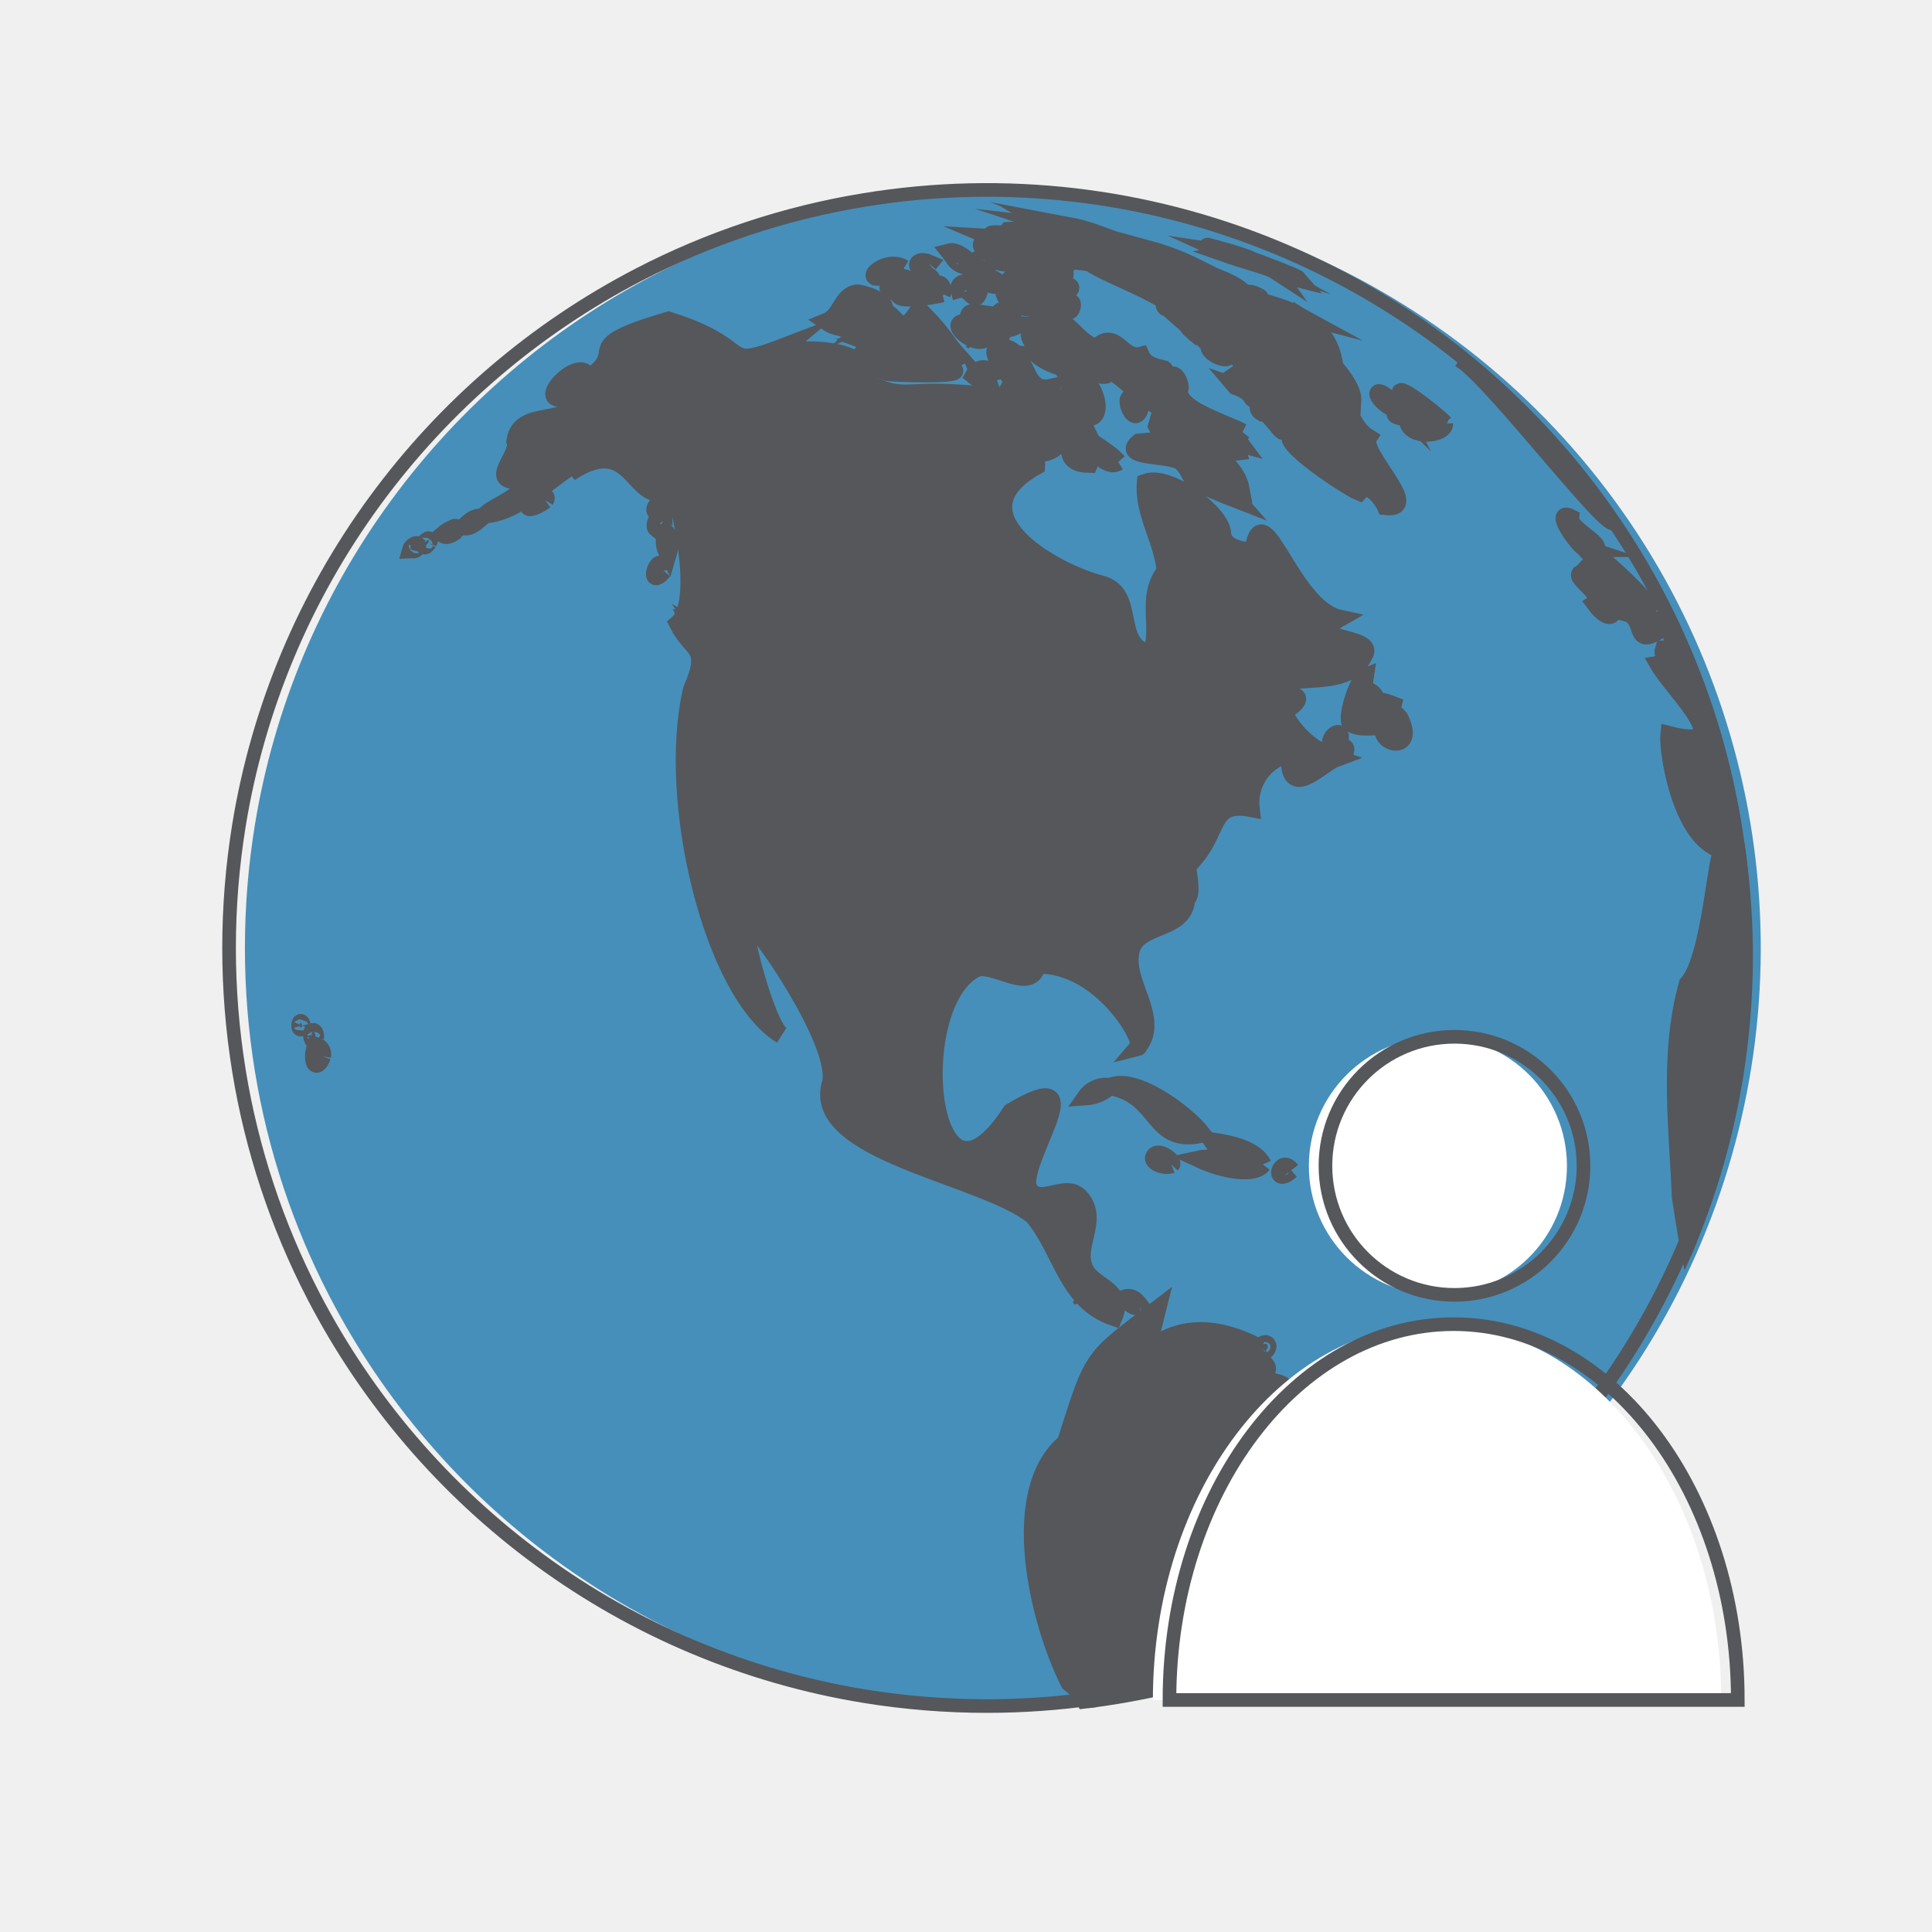
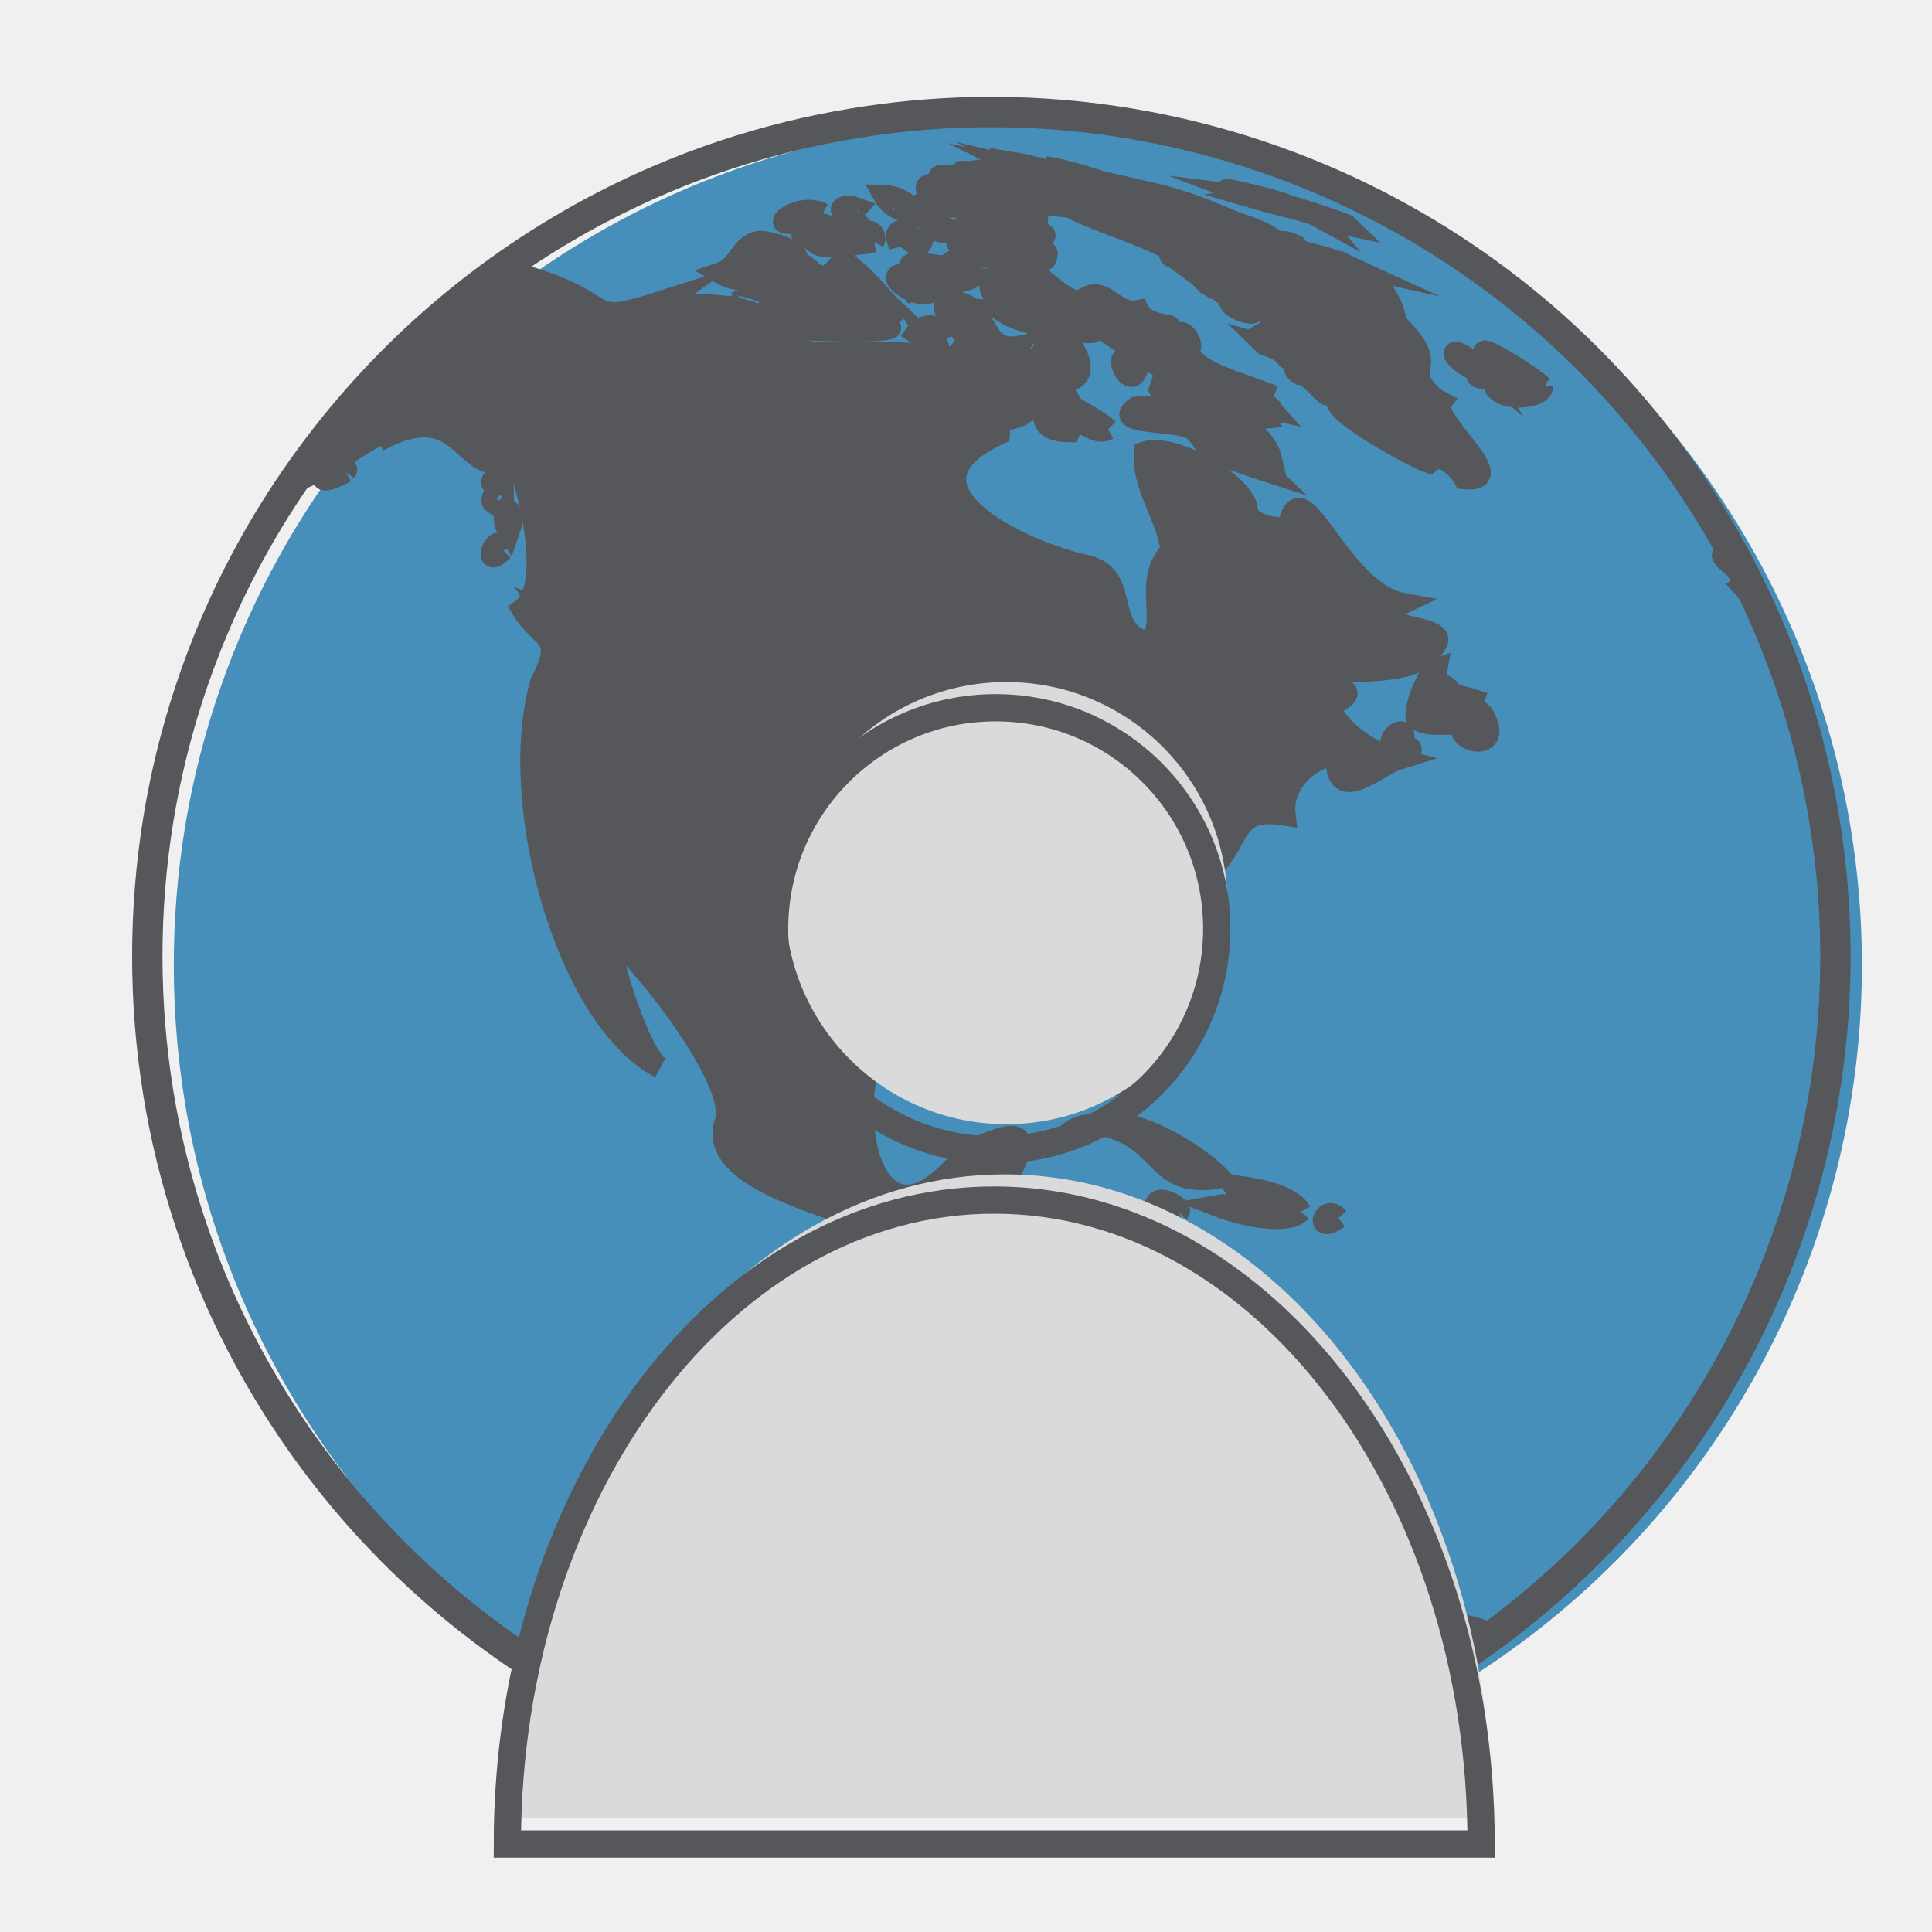
<svg xmlns="http://www.w3.org/2000/svg" id="Layer_1" data-name="Layer 1" viewBox="0 0 141.732 141.732">
  <defs>
-     <style>.cls-1,.cls-3{fill:none;}.cls-2{fill:#468fba;}.cls-3,.cls-5{stroke:#55575b;stroke-miterlimit:10;}.cls-4{clip-path:url(#clip-path);}.cls-5{fill:#55575b;stroke-width:1.271px;}.cls-6{fill:#fff;}</style>
+     <style>.cls-1,.cls-3,.cls-7{fill:none;}.cls-2{fill:#468fba;}.cls-3,.cls-5,.cls-7{stroke:#55575b;stroke-miterlimit:10;}.cls-3{stroke-width:2.227px;}.cls-4{clip-path:url(#clip-path);}.cls-5{fill:#55575b;stroke-width:1.547px;}.cls-6{fill:#dadada;}.cls-7{stroke-width:2px;}</style>
    <clipPath id="clip-path">
-       <path class="cls-1" d="M72.992,125.737a55.991,55.991,0,0,1-9.019-.728A55.364,55.364,0,0,1,40.152,115.008,55.834,55.834,0,0,1,23.593,95.685a55.214,55.214,0,0,1-5.479-16.534,56.25,56.25,0,0,1,0-18.039A55.361,55.361,0,0,1,28.115,37.29,55.829,55.829,0,0,1,47.438,20.731a55.215,55.215,0,0,1,16.534-5.479A55.61,55.61,0,1,1,72.992,125.737Z" />
+       <path class="cls-1" d="M71.986,132.151a62.356,62.356,0,0,1-10.044-.811,61.658,61.658,0,0,1-26.528-11.138A62.181,62.181,0,0,1,16.971,98.682a61.49,61.49,0,0,1-6.102-18.414,62.644,62.644,0,0,1,0-20.09,61.654,61.654,0,0,1,11.138-26.529A62.176,62.176,0,0,1,43.528,15.208a61.492,61.492,0,0,1,18.414-6.101A61.931,61.931,0,1,1,71.986,132.151Z" />
    </clipPath>
  </defs>
-   <path class="cls-2" d="M73.574,125.156a55.99,55.99,0,0,1-9.019-.728,55.364,55.364,0,0,1-23.82-10.001A55.834,55.834,0,0,1,24.174,95.103a55.213,55.213,0,0,1-5.479-16.534,56.251,56.251,0,0,1,0-18.039A55.361,55.361,0,0,1,28.697,36.708,55.829,55.829,0,0,1,48.02,20.149a55.215,55.215,0,0,1,16.534-5.479A55.61,55.61,0,1,1,73.574,125.156Z" />
-   <path class="cls-3" d="M72.41,125.156a55.99,55.99,0,0,1-9.019-.728A55.364,55.364,0,0,1,39.571,114.426,55.834,55.834,0,0,1,23.011,95.103a55.213,55.213,0,0,1-5.479-16.534,56.251,56.251,0,0,1,0-18.039A55.361,55.361,0,0,1,27.533,36.708,55.829,55.829,0,0,1,46.857,20.149a55.215,55.215,0,0,1,16.534-5.479A55.61,55.61,0,1,1,72.41,125.156Z" />
+   <path class="cls-2" d="M74.677,132.729a62.356,62.356,0,0,1-10.044-.811,61.658,61.658,0,0,1-26.528-11.138A62.181,62.181,0,0,1,19.662,99.26,61.489,61.489,0,0,1,13.56,80.846a62.644,62.644,0,0,1,0-20.09A61.655,61.655,0,0,1,24.698,34.227,62.176,62.176,0,0,1,46.219,15.786a61.492,61.492,0,0,1,18.414-6.101,61.931,61.931,0,1,1,10.044,123.045Z" />
+   <path class="cls-3" d="M72.734,132.082a62.356,62.356,0,0,1-10.044-.811A61.658,61.658,0,0,1,36.162,120.133,62.181,62.181,0,0,1,17.719,98.613a61.489,61.489,0,0,1-6.102-18.414,62.645,62.645,0,0,1,0-20.09A61.655,61.655,0,0,1,22.756,33.58,62.176,62.176,0,0,1,44.276,15.139,61.492,61.492,0,0,1,62.69,9.038a61.931,61.931,0,1,1,10.044,123.045Z" />
  <g class="cls-4">
-     <path class="cls-5" d="M106.371,118.706c-2.821,4.145-8.367,13.126-13.638,14.232-2.545,2.82-4.533,6.492-8.671,6.632-.118,1.953-.177,2.933-2.383,2.817-3.272.663-5.051,6.13-7.526,8.693.002.613.998,1.87-.998,1.097.945-.323.465-.781-.239-.97.832-1.456-.373-3.413.574-4.363l-.077.285c-.229-2.945,11.343-18.869,5.014-23.686-2.293-4.571-4.551-14.045-.259-17.612,2.105-6.592,1.826-6.038,6.755-9.818-1.601,6.397-.18-.91,7.08,2.642-.315,1.122,1.762,1.452.633,2.172.307.692,1.057.434,1.538.829.232,2.43,6.161,4.963,5.483,5.553.785,1.718-.551,2.961-2.098,4.399,3.656.958,10.354,1.823,8.812,7.098" />
-     <polyline class="cls-5" points="91.156 21.313 91.156 21.313 91.156 21.313" />
-     <path class="cls-5" d="M30.619,40.12c-.199.294-.261.185-.491.196.066-.248.584-.545.491-.196" />
-     <path class="cls-5" d="M140.454,86.166a70.48,70.48,0,0,0-5.02-26.212l.002.013c-.905-1.517-.905-1.517-1.03-1.626-.089.272-.079.296.425,1.519,1.204,5.997,5.687,9.804,5.615,27.469q.009-.578.009-1.162m-6.699-30.072q-.387-.821-.793-1.63.393.817.793,1.63M113.649,30.755a54.907,54.907,0,0,0-6.444-4.455c.172.127.172.127.638.445-.17-.099-.335-.204-.502-.307.187.141.378.275.569.411-.274-.173-.539-.358-.814-.529,2.348,1.27,12.837,15.284,11.186,11.239,1.654,1.305,2.661,3.214,4.26,4.57.087-.507.217-1.273-8.649-10.609,2.627,1.474,4.262,4.623,6.661,6.186a3.278,3.278,0,0,0-.103-.409c1.489.85,1.232,2.124,3.704,5.216.868,3.3-2.837-.38-3.278-1.664.012,1.254,1.775,2.601,1.738,4.092a1.074,1.074,0,0,1-.332-.275c-.186.979,1.16,2.937-.24,2.962-.221.69.872.914-.376,1.118,1.119,1.94,6.1,6.512.774,5.157-.144,1.422,1.106,8.86,4.698,8.496.079-10.072,1.227-10.332,5.896-.785a10.49,10.49,0,0,0-.419-2.231,1.345,1.345,0,0,1,.322.287c-.974-2.345-3.407-3.808-3.896-6.446,1.984,1.936,4.839,7.573,6.092,10.347a31.759,31.759,0,0,0-1.436-4.23,2.971,2.971,0,0,1,.337.53c-.122-.251-.301-1.258.389-.254.018-.183.018-.183-2.44-6.496a10.207,10.207,0,0,1,1.307,2.382c-4.19-9.828-11.729-18.454-20.027-25.021.109.068.25.166.352.244-.011-.009.026.02.037.029" />
-     <path class="cls-5" d="M137.792,105.444c3.209-11.191,3.303-21.612.908-33.107.077.294.174.687.244.983.12-2.206-1.079-2.626-2.754-5.455a9.612,9.612,0,0,0,.059,2.667c-3.737-4.364-2.428-9.621-9.862-7.997-.495-.318-.858,7.76-2.594,9.641-1.47,5.276-.684,10.855-.518,15.571,2.488,16.892,3.249,3.994,9.709,9.908,1.36,3.061-3.012,20.641-15.178,37.443,1.834-.012,14.3-10.369,19.986-29.654" />
-     <path class="cls-5" d="M72.857,17.454c-.02-.006-.036-.021-.056-.022.019.008.037.016.056.022m5.065-.029c.02-.003.047-.01.067-.014-.431-.157-2.519-.745-2.284-.419-.394-.03-.578-.259-1.017-.14.098.089.233.12.328.213a2.383,2.383,0,0,0-1.065-.155c-.047.055.643.324.718.393-4.66-.566.327.73,1.45.82-.612-.036-.846.048-.657.443-1.188-.523-2.126-.495.681.805-1.854-.463-1.015.557.231.87.111.832-1.341-.616-1.563-.28.315.689-.175,1.137,1.147,1.228.425-.551,1.884.248,2.261.172,1.525-.544-2.89-.899-.634-1.094,1.01-.054.253-.225.58-.653-.208-.485-2.089-.837-.231-.599-.801-.552.055-.173.496-.208-.236-.327-.488-.353-.135-.763-.389-.458-1.812-.572-.374-.619" />
-     <path class="cls-5" d="M91.152,31.697c-.247.311-.468.437-.147.865-.648-.178-.382.101-.215.588-1.122.15-1.402-1.873-2.727-1.732-.373,1.232,2.568,2.323,2.965,4.417-.719-.327-1.468-1.408-2.313-1.164.631.723,1.427,1.277,2.057,2-4.437-1.722-2.857-1.474-4.092-2.758-.823-.675-4.596-.274-3.125-1.474,1.487-.164,1.989.105,1.299-1.188.342-1.147.342-1.147.18-1.386-1.52-.783-3.398-3.04-4.961-3.361,1.297,1.037,1.297,1.037.799,1.019-.522-.201-3.305-.215-4.749-1.446a3.958,3.958,0,0,0,.772-.03c-.914-.432-2.372-1.793-.416-2.718.603.084.565.211.491.465-.675.972,2.014,3.544.596,1.414-.282-3.715,1.559.413,2.954.21,1.329-1.262,1.808,1.027,3.187.654.334.712.918.809,1.698,1.01.261.229-.266,1.085.484.545.391-.515.866.965.615.914-.153,1.445,2.865,2.276,4.646,3.156" />
-     <path class="cls-5" d="M61.937,24.07l.003 0q-.135-.014-.27-.026c.089.01.177.018.266.025m8.609,2.727a15.676,15.676,0,0,0-2.645-3.605,5.028,5.028,0,0,1-.239,1.292c-.247-.393-.357-.853-.611-1.243-1.296,1.733-1.526-1.196-2.711-.103,1.581-.76-.734-1.563-1.443-1.634-1.188.122-1.146,1.645-2.276,2.098a2.535,2.535,0,0,0,2.741.101c-.23.333-.223.335.146.45,1.667.464.155.478-.439.721.82.305,1.697.436,2.494.811-4.438-.271-1.498,1.391-.546,1.609.131.118,6.946.305,4.478-.318-.057-.703.682-.282,1.049-.18" />
-     <path class="cls-5" d="M126.087,128.881c-.088.112-.177.224-.268.333a87.434,87.434,0,0,0,5.456-8.195,70.774,70.774,0,0,1-5.188,7.862" />
-     <path class="cls-5" d="M116.24,40.228l.001 0-.036-.012.035.012m-.036-.012.002.001-.023-.008.021.007m5.222,4.692a30.711,30.711,0,0,0-4.49-4.371c1.009-.565-1.849-1.631-1.728-2.568-1.304-.648.513,2.005,1.108,2.287l-.052-.019c.68.861,2.982,2.76,3.059,4.726,1.521.401.319,2.717,2.641,1.128-.715-.683-.313-.552-.538-1.183" />
-     <path class="cls-5" d="M72.49,18.574l.002 0-.016-.001.014 0m.086.003h0c-.028-.002-.056-.002-.084-.003.028.001.056.003.084.003m2.194.31c.026-.005.061-.009.087-.013-2.281-2.089-4.332-.899-1.423-.004-1.517-.075.69.966,1.337.016" />
-     <path class="cls-5" d="M106.05,31.32c-.041-.017-.083-.032-.125-.046.042.016.083.032.125.046m-.08-.255c-.596-.678-4.571-3.733-2.794-1.568-.742-.225-1.054-.544-.565.408-2.401-2.36-1.614-.215-.051.176-.723.61.628.308.702.839.235,1.226,2.729.983,2.708.145" />
-     <path class="cls-5" d="M77.119,22.473l.009-.002c-.091.013-.18.033-.27.051.087-.015.174-.032.261-.049m1.546-.12c.083-.68-3.329.026-4.738-1.697-.973,1.127.653,2.361,3.225,1.812.539-.116,1.43.941,1.514-.115" />
-     <path class="cls-5" d="M69.123,21.544c-.546.144-2.776.498-3.137.174.364-.22.813-.203,1.177-.421-.414-.016-2.596.06-1.87-.345,1.114-.289.158-1.134,2.102-.072,1.084.515.36-.445.35-.456.501-.576.673.298.982.605.157-.477.585.111.396.515" />
-     <path class="cls-5" d="M90.92,18.95c-.075-.022-.151-.044-.226-.065q.113.033.226.065m1.313.291c-.493-.186-1.985-.637-2.217-.671a2.945,2.945,0,0,0,.392.146c-.185-.022-.347-.156-.545-.115,1.126.396,3.253.977,3.621,1.217l-.021-.03c.517.129,1.04.488,1.736.659-.112-.13-2.674-1.097-2.965-1.206" />
-     <path class="cls-5" d="M102.712,52.725c1.186,2.478-1.593,1.868-1.205.636-.814-.163-1.697.183-2.463-.333-.277-.581.581-3.185,1.104-3.391-.239,1.524.459.598.833,1.701-.054.048.408.056,1.207.367-.16.574.372.699.525,1.019" />
-     <path class="cls-5" d="M90.217,18.564c-.095-.025.131.05.132.045-.042-.019-.089-.029-.132-.045m-.066-.064-1.567-.426c-.053-.017,2.634.81,3.236,1.002-.131-.073-.957-.359-1.669-.576" />
-     <path class="cls-5" d="M71.333,24.987c-.059-.029-.12-.064-.178-.089.059.031.117.063.178.089m1.3-.737c-.178-.516-1.31-.516-.314-1.195-1.068-.144-1.416-.326-1.224.659-2.174-.421,1.101,2.57,1.538.536" />
-     <path class="cls-5" d="M117.57,42.719c1.458,2.457.621,3.185-.589,1.544.828-.534-1.341-1.753-1.082-2.153.839-.467.293-1.224,1.671.609" />
-     <path class="cls-5" d="M82.03,33.893c-.94.59-1.572-1.269-2.133.163-1.788-.034-1.572-1.148-1.144-2.705.947.942,2.512,1.668,3.277,2.542" />
-     <path class="cls-5" d="M74.905,23.205a.935.935,0,0,1-1.233.83c-.311,2.059-1.617-2.815,1.233-.83" />
-     <path class="cls-5" d="M64.109,20.308a.387.387,0,0,0-.052-.007.494.494,0,0,0,.052.007m2.19-.63c-1.554-.988-3.987,1.866,0,0" />
-     <path class="cls-5" d="M70.053,18.94c-.018-.068-.057-.116-.069-.113-.029.012.007.136.069.113m1.307.625.013 0c-.481-.705-1.275-1.192-1.723-1.077.39.483.486,1.05,1.71,1.077" />
-     <path class="cls-5" d="M71.893,21.123c-.339,1.59-.666-.16-1.54.1-.069-.264.312-.727.776-.232-.515-.815.846-.342.764.132" />
-     <path class="cls-5" d="M88.022,83.224c-3.545.704-2.897-2.816-6.559-3.512,1.726-.807,5.452,1.833,6.736,3.473-.053.012-.124.029-.178.039" />
-     <path class="cls-5" d="M92.642,85.423c-.649.849-2.961.407-4.68-.39,1.05-.23,2.116.415.975-1.32,1.288.177,3.199.597,3.705,1.71" />
-     <path class="cls-5" d="M73.137,27.886a1.763,1.763,0,0,1-1.728-.322c.505-.972,1.571-.375,1.728.322" />
-     <path class="cls-5" d="M72.115,19.574l.007 0c-.018-.001-.035-.002-.053-.002a.34.34,0,0,0,.046.002m.007 0v0l-.001,0,.001,0m.001,0h0l-.001,0,.001,0m.001,0h0l-.001,0h0l.001,0m.051.002.002 0-.053-.002.051.002m.015.001-.013-.001a.06.06,0,0,0,.013.001m.307-.172c-.031-.159-.334-.352-.736-.385-.719.185.783.89.736.385" />
-     <path class="cls-5" d="M83.715,29.766l-.001-.003c.007.019.013.039.021.058l-.02-.055m-.049-.136,0,0c.004.014.01.028.015.042l-.015-.042m.019.053c-1.863-1.901-.397,2.329.007.02l.022.06c-.011-.03-.021-.06-.032-.089l.002.006.001.003" />
-     <path class="cls-5" d="M133.035,61.889c.262,1.018.583,1.816-.752-.164.135-.428.711-.203.752.164" />
-     <path class="cls-5" d="M72.981,20.899l.005-0a1.295,1.295,0,0,0-.132.01c.042-.003.084-.007.127-.01m.216-.115c-.06-.303-.678-.497-1.008-.399.217.344.775.762,1.008.399" />
-     <path class="cls-5" d="M68.155,19.356c-1.064.802-1.18-.558.031-.038l-.031.038" />
-     <path class="cls-5" d="M130.522,58.903c.755,2.271-.969-.566-.609-.95.323-.063.565.869.609.95" />
-     <path class="cls-5" d="M100.219,110.918c-.874,1.126-1.647.934-1.632.38-.003.037-.005.074-.009.111.006-.086.012-.173.018-.259-.001.024-.002.047-.004.071-.179-.868,1.59-.81,1.627-.302" />
-     <path class="cls-5" d="M79.367,95.369c-.037-.072-.084-.139-.126-.208.043.069.08.141.126.208M52.558,48.618l.009-.026a1.5,1.5,0,0,0-.368.821A4.802,4.802,0,0,0,52.558,48.618m.059-.194a2.692,2.692,0,0,1-.419.989c-.138-1.13-.043-2.25-.743-3.203,1.006.547,1.506,1.31,1.162,2.214m-1.213-2.247c-.476-.005-.729-.289-.972-.765a1.14,1.14,0,0,1,.987.765l-.015 0m48.685,1.874c.943-1.479-4.869-.946-1.812-2.687-3.54-.763-5.631-9.41-6.345-5.025-.626.158-2.203-.149-2.248-1.196-.065-1.525-3.949-4.396-5.649-3.757-.21,2.202,1.31,4.414,1.446,6.507-1.545,1.997-.205,4.266-1.083,6.053-2.747-.594-1.024-4.251-3.466-5.053-3.812-.96-11.118-5.247-4.895-8.696.053-.532-.49-.684-.879-.897,2.52.246,3.634-1.273.831-2.247,1.575.344,2.818.649,2.047-.42.456-.124.456-.124,1.301.208l-.196-.402c2.51,1.211,1.076-3.603-.926-3.012,1.306,1.9-2.19,2.978-1.108.999-2.204.495-1.522-2.806-3.687-2.983-1.187.24.426,1.631.828,2.561-.748,1.7-1.185,1.234-2.037.263a1.189,1.189,0,0,1,.08.742c-6.355-.68-5.508.562-8.869-.994.972-2.775-6.282-2.8-7.502-1.5-.187-.859,1.396-.761,1.934-1.219-5.372,2.062-2.118.287-8.818-1.804-7.057,2.088-2.728,2.091-5.861,4.222-.54-1.986-4.804,2.658-.93,1.221-.072,2.651-4.106.812-4.46,3.428.441,1.062-2.482,3.355.897,2.771-.518,1.485-2.08,1.74-3.102,2.632,2.798-.24,5.114-3.145,7.69-4.357-.482.429-.99.827-1.457,1.273,4.893-3.235,4.585,2.967,7.534,1.133.429.619,2.256,8.299.369,9.93C50.77,47.864,52.15,47.344,50.745,50.578c-1.908,8.036,1.493,22.257,6.587,25.37-1.051-.696-2.845-7.316-2.693-8.541.844.291,6.922,9.06,6.306,11.998-1.641,5.154,11.215,6.809,14.851,9.811,2.13,2.587,2.449,6.245,5.915,7.424.796-1.88-1.174-2.212-1.951-3.243-1.235-1.762,1.082-3.872-.549-5.595-1.091-1.153-3.115.909-3.823-.79-.315-2.394,4.965-9.167-1.23-5.449-6.12,9.5-7.74-8.194-2.447-10.555,1.454-.305,3.939,1.816,4.393-.206,4.768-.138,8.091,5.861,7.355,6.042,1.68-1.963-.736-4.468-.557-6.613.082-2.685,3.991-1.676,4.144-4.293.835-.536-.874-4.576.709-3.106,1.669-2.019,1.097-4.093,4.019-3.53a3.669,3.669,0,0,1,4.618-3.959c-1.673.782-1.673.782-1.763.905.303,2.055,2.351-.237,3.39-.623a6.571,6.571,0,0,1-3.855-3.396c3.236-1.955-2.133-1.454-3.165.922.908-5.446,7.471-1.553,9.089-5.103" />
-     <path class="cls-5" d="M98.721,54.962c.035.281-.299.553-.754.193-1.111-.847.772-2.137.275-.673-.178.325.479.206.479.481" />
-     <path class="cls-5" d="M39.585,36.452q-.043.018-.084.038c.028-.013.057-.024.084-.038m-.085.038 0-0-0.0 0m.503.215c.209-.342-.206-.392-.569-.185l.03-.013c-1.249.769-.687,1.056.539.199" />
-     <path class="cls-5" d="M120.247,40.163h0m0,0h0m0,0v0m0,0v0m0,0h0m0,0h0m0,0h0m0,0h0m0,0h0m0,0h0m0,0v0m0,0h0m0,0h0m0,0h0m0,0h0m0,0v0m0,0h0m0,0h0m0,0h0m0,0v0m0,0v0m0,0h0m0,0h0m0,0h0m0,0v0m0,0h0m0,0h0m0,0h0m0,0h0m0,0h0m0,0h0m0,0h0m0,0v0m0,0h0m0,0v0l0,0m0,0h0m0,0,0,0v0m0,0v0m0,0h0m0,0v0m0,0v0m0,0v0m0,0v0m0,0v0m0,0h0m0,0v0m0,0,0,0,0,0m0,0v0m0,0h0m0,0v0m0-0v0m0,0v0m0-0v0m0,0v0m0,0v0m0,0v0m0,0,0,0,0,0m0-0v0m0-0v0m0,0h0m0,0v0m0,0v0m-0-.001,0,0,0.0.001-0-0m-.007-.068-0-.001c.001.023.004.046.007.069-.002-.022-.004-.045-.007-.067m-.287-.583c-.018-.023-.043-.053-.062-.076-.067.287.238,1.247.349.655l0,0c-.006-.131-.011-.234-.286-.579" />
-     <path class="cls-5" d="M122.127,41.841c1.251,1.985-1.013-.902,0,0" />
-     <path class="cls-5" d="M137.308,65.975c.368,1.34-.277.201-.022-.098l.022.098" />
-     <path class="cls-5" d="M23.654,77.489c-.429,1.128-.884.459-.498-.793a.689.689,0,0,1,.498.793" />
-     <path class="cls-5" d="M136.33,65.715c-.026.608-.352-.254-.549-.617.069-.017.629.577.549.617" />
-     <path class="cls-5" d="M48.991,40.586a1.461,1.461,0,0,1-.082-1.481c.318.33.345.715.105,1.527l-.024-.046" />
-     <path class="cls-5" d="M35.302,37.996c-.638.582-.964.68-1.258.648.529-.556.872-.738,1.312-.697l-.054.049" />
-     <path class="cls-5" d="M91.633,21.572l-0-0.0.007.008-.007-.007m-.012-.012h0l.011.012-.011-.012m.772.231c.045.016-.831-.449-.736-.194.15.112.952.364.736.194" />
-     <path class="cls-5" d="M48.684,41.866c-1.322,1.526-.308-1.599,0,0" />
-     <path class="cls-5" d="M85.935,85.433c-.539.2-1.465-.196-1.286-.549.25-.629,1.511.313,1.286.549" />
-     <path class="cls-5" d="M33.433,38.943c-.005.005-.543.501-.942.267a2.66,2.66,0,0,1,.88-.507l-.049.009c.169-.068.254.081.112.232" />
-     <path class="cls-5" d="M81.343,79.763a2.874,2.874,0,0,1-1.688.695,1.785,1.785,0,0,1,1.736-.735l-.048.04" />
-     <path class="cls-5" d="M81.415,79.722c-.002.005-.011.005-.024.001.005-.007.023-.011.024-.001" />
-     <path class="cls-5" d="M48.679,37.378c-1.422.686-.011-1.335.006.004l-.006-.004" />
-     <path class="cls-5" d="M94.722,85.848c-1.403,1.21-.8-1.056,0,0" />
-     <path class="cls-5" d="M48.484,38.232a2.847,2.847,0,0,1-.336.535c-.343-.278.53-1.537.336-.535" />
-     <path class="cls-5" d="M81.448,79.705c-.038.05-.036-.024,0,0" />
-     <path class="cls-5" d="M95.818,23.493c-.05-.034-.119-.076-.17-.109.221,2.165-2.024-1.636-.737.637a3.329,3.329,0,0,0-2.403-1.489,21.307,21.307,0,0,1,2.621.521c-1.457-.8-3.224-.856-4.575-1.912.197-.144.337.148.541.17-1.03-.828-2.354-1.059-3.471-1.711l.139.007a18.916,18.916,0,0,0-3.468-1.322l.104.091C82.375,18.036,80.573,16.97,78.561,16.59c.538.223,1.108.346,1.655.541-.439-.121-.873-.258-1.316-.363.088.039.088.039.628.221a1.747,1.747,0,0,1-.448-.104c.093.046.218.106.312.151-.805-.198-1.577-.51-2.391-.673.093.121.093.121.747.316-.088-.014-.205-.03-.293-.04a4.658,4.658,0,0,0,.646.167c-.081-.004-.188-.015-.268-.027.205.07.414.128.62.192a1.663,1.663,0,0,1-.418-.062c.088.067.088.067.671.285a3.431,3.431,0,0,1-.637-.202l.13.062a1.891,1.891,0,0,1-.45-.065,2.738,2.738,0,0,0,.32.163l-.135.011c2.271,1.062-.291,1.279,2.522,2.045-.11.181-.34.047-.518.066,1.228.916,6.292,2.581,6.59,3.915.489.344.515.751.891,1.066.331-.984,1.855.782,2.104.763-.35.041-1.85-.445-.804.199-.367.955,2.734,1.622.52.234.992-.032,2.35,1.388,1.816,1.758,1.281.429.573,1.327.239.453-.474.136-.517.843-.662.672,1.924.652.61,1.482,2.197.451.052.479-1.012.998-.254,1.484.678-.104,2.001,2.659,1.457.617a6.662,6.662,0,0,1,1.302.912c-2.791-.156,3.532,3.974,4.383,4.306.894-.977,1.917,1.026,1.926,1.048,2.795.325-1.951-3.945-1.245-5.054-.998-.611-1.134-1.579-1.814-2.211.336-.095-.014-.695.085-.986a8.039,8.039,0,0,1,.569.597c.074-1.096-1.066-2.259-1.924-3.323.167.047.334.095.501.145a4.405,4.405,0,0,0-1.996-2.824" />
-     <path class="cls-5" d="M83.674,95.872c-.61-.043-.365.019-1.296-.608.614-.196.893.016,1.323.607l-.027.002" />
-     <path class="cls-5" d="M23.142,76.148c-.193.56-.427-.478-.16-.467.122.019.181.296.16.467" />
-     <path class="cls-5" d="M129.294,56.046c.429,1.093-.222.581-.005-.016l.005.016" />
-     <path class="cls-5" d="M31.426,39.804c-.036.053-.276.335-.308.211-.093-.172.538-.678.308-.211" />
-     <path class="cls-5" d="M93.001,98.811c-.172.701-.763-.174-.175-.237a.193.193,0,0,1,.175.237" />
-     <path class="cls-5" d="M85.578,22.515c.015.211-.367-.314.01.015l-.01-.015 0.0 0" />
-     <path class="cls-5" d="M90.294,25.878c.109.233-.209-.022-.168-.15a1.447,1.447,0,0,1,.168.15" />
-     <path class="cls-5" d="M22.169,75.241c-.253.583-.182-.71,0,0" />
+     <path class="cls-5" d="M113.704,125.95c-3.756,4.617-11.138,14.618-18.154,15.85-3.388,3.14-6.034,7.23-11.543,7.386-.157,2.175-.236,3.267-3.172,3.137-4.356.739-6.724,6.827-10.018,9.681.003.683,1.328,2.083-1.328,1.222,1.258-.36.619-.87-.319-1.08,1.107-1.621-.496-3.801.764-4.859l-.102.318c-.304-3.28,15.099-21.014,6.674-26.379-3.053-5.091-6.059-15.642-.345-19.614,2.802-7.342,2.431-6.724,8.993-10.934-2.131,7.125-.24-1.013,9.425,2.942-.419,1.249,2.346,1.617.843,2.419.408.771,1.407.483,2.047.923.309,2.706,8.202,5.527,7.299,6.184,1.045,1.913-.733,3.297-2.792,4.9,4.867,1.067,13.782,2.03,11.73,7.905" />
+     <path class="cls-5" d="M93.451,17.486c-.002.004-.003.002 0-0l-0.0 0" />
+     <path class="cls-5" d="M12.864,38.431c-.266.327-.348.206-.653.218.087-.276.777-.607.653-.218" />
+     <path class="cls-5" d="M159.075,89.711a67.412,67.412,0,0,0-6.683-29.192l.002.014c-1.205-1.689-1.205-1.689-1.371-1.811-.118.303-.105.329.566,1.692,1.603,6.679,7.571,10.918,7.474,30.592q.013-.644.012-1.295M150.158,56.221q-.515-.914-1.056-1.815.523.909,1.056,1.815M123.392,28.001a74.857,74.857,0,0,0-8.579-4.961c.23.141.23.141.849.495-.226-.11-.446-.227-.669-.342.249.157.504.306.757.458-.364-.193-.718-.399-1.084-.589,3.126,1.414,17.088,17.022,14.89,12.517,2.202,1.454,3.542,3.58,5.671,5.09.115-.565.289-1.418-11.514-11.815,3.498,1.642,5.673,5.149,8.866,6.889a3.172,3.172,0,0,0-.137-.456c1.983.946,1.64,2.366,4.93,5.809,1.155,3.675-3.777-.423-4.364-1.853.016,1.397,2.363,2.896,2.313,4.558a1.404,1.404,0,0,1-.442-.306c-.248,1.09,1.545,3.271-.32,3.298-.294.769,1.161,1.018-.5,1.245,1.489,2.16,8.121,7.252,1.031,5.744-.191,1.583,1.472,9.867,6.253,9.462.106-11.217,1.633-11.506,7.849-.874a9.99,9.99,0,0,0-.557-2.485,1.727,1.727,0,0,1,.429.32c-1.296-2.612-4.536-4.24-5.186-7.179,2.641,2.156,6.442,8.434,8.109,11.523-.121-.538-.121-.538-1.912-4.711a3.311,3.311,0,0,1,.449.59c-.163-.279-.401-1.401.518-.283.024-.204.024-.204-3.248-7.234.884.745,1.139,1.779,1.74,2.653-5.578-10.946-15.613-20.552-26.66-27.866.145.075.332.185.468.272-.015-.01.034.022.049.032" />
+     <path class="cls-5" d="M155.532,111.181c4.272-12.463,4.397-24.069,1.209-36.871.103.327.232.765.324,1.094.16-2.457-1.436-2.924-3.666-6.075-.352.997.1,1.98.078,2.971-4.974-4.86-3.232-10.714-13.129-8.906-.659-.354-1.142,8.643-3.453,10.737-1.957,5.876-.911,12.089-.689,17.341,3.312,18.812,4.325,4.448,12.925,11.034,1.81,3.409-4.009,22.987-20.205,41.699,2.442-.013,19.036-11.547,26.605-33.025" />
+     <path class="cls-5" d="M69.091,13.188a.38.38,0,0,0-.075-.024c.025.009.05.018.075.024m6.742-.033c.027-.003.063-.011.089-.016-.574-.175-3.353-.83-3.04-.467-.524-.034-.769-.288-1.354-.156.13.099.31.134.437.237a3.752,3.752,0,0,0-1.418-.172c-.063.061.856.361.956.437-6.203-.63.436.813,1.93.913-.815-.04-1.126.054-.875.493-1.581-.583-2.83-.551.906.897-2.468-.516-1.351.621.308.969.147.927-1.785-.685-2.081-.312.419.767-.233,1.266,1.528,1.368.566-.613,2.508.276,3.009.192,2.031-.605-3.847-1.001-.844-1.219,1.345-.061.337-.251.772-.727-.277-.54-2.781-.932-.307-.668-1.066-.615.074-.192.66-.232-.314-.364-.649-.393-.18-.85-.518-.51-2.412-.637-.497-.689" />
+     <path class="cls-5" d="M93.445,29.05c-.329.346-.623.486-.196.964-.863-.199-.508.112-.286.655-1.494.168-1.866-2.086-3.63-1.929-.496,1.371,3.418,2.587,3.947,4.919-.957-.365-1.954-1.568-3.079-1.297.841.805,1.899,1.422,2.738,2.227-5.906-1.918-3.803-1.641-5.447-3.072-1.096-.751-6.118-.305-4.16-1.641,1.98-.183,2.647.117,1.729-1.323.455-1.278.455-1.278.24-1.544-2.023-.872-4.524-3.386-6.604-3.743,1.726,1.154,1.726,1.154,1.064,1.135-.695-.224-4.4-.24-6.322-1.61a6.289,6.289,0,0,0,1.028-.033c-1.217-.481-3.157-1.997-.554-3.027.803.093.753.235.653.517-.899,1.082,2.681,3.947.794,1.575-.376-4.137,2.075.46,3.932.234,1.769-1.406,2.406,1.143,4.243.728.444.792,1.222.901,2.261,1.125.348.255-.354,1.208.645.607.52-.574,1.152,1.075.818,1.018-.204,1.61,3.813,2.534,6.185,3.514" />
+     <path class="cls-5" d="M54.555,20.556l.005 0q-.179-.015-.359-.028c.118.011.236.02.354.028m11.46,3.036a18.08,18.08,0,0,0-3.52-4.015,4.793,4.793,0,0,1-.318,1.439c-.329-.437-.476-.95-.813-1.384-1.725,1.93-2.031-1.332-3.608-.115,2.105-.846-.977-1.741-1.92-1.819-1.581.136-1.526,1.832-3.03,2.336,1.026.605,1.984.669,3.648.112-.306.371-.296.373.195.501,2.219.517.207.532-.584.803,1.092.34,2.259.485,3.321.903-5.907-.302-1.995,1.549-.727,1.792.175.131,9.247.34,5.961-.354-.076-.782.908-.315,1.396-.2" />
+     <path class="cls-5" d="M139.95,137.282c-.117.125-.235.249-.357.371a98.149,98.149,0,0,0,7.262-9.126,79.224,79.224,0,0,1-6.906,8.755" />
+     <path class="cls-5" d="M126.841,38.551l.002.001c-.016-.005-.032-.009-.048-.014l.046.013m-.048-.014.002.001-.031-.009.029.008m6.951,5.225a38.553,38.553,0,0,0-5.977-4.868c1.343-.629-2.461-1.817-2.301-2.86-1.735-.722.683,2.233,1.474,2.547l-.069-.021c.905.959,3.969,3.073,4.073,5.263,2.025.446.425,3.025,3.516,1.256-.952-.761-.417-.615-.716-1.317" />
+     <path class="cls-5" d="M68.603,14.435l.003 0-.021-.001.019.001m.114.004h0c-.037-.002-.075-.002-.112-.003.037.001.074.003.112.003m2.921.346c.034-.006.081-.01.115-.014-3.037-2.327-5.766-1.001-1.895-.004-2.02-.084.918,1.076,1.78.018" />
+     <path class="cls-5" d="M113.277,28.631c-.055-.019-.111-.036-.167-.052.055.017.111.035.167.052m-.106-.284c-.793-.755-6.085-4.157-3.719-1.746-.988-.25-1.403-.606-.752.454-3.196-2.629-2.149-.24-.068.196-.963.679.836.342.934.934.313,1.366,3.633,1.095,3.605.162" />
+     <path class="cls-5" d="M74.764,18.777l.011-.002c-.121.015-.24.037-.359.056.116-.017.232-.036.348-.055m2.058-.134c.11-.757-4.432.029-6.307-1.89-1.296,1.255.869,2.63,4.292,2.018.718-.129,1.904,1.048,2.015-.128" />
+     <path class="cls-5" d="M64.12,17.742c-.727.161-3.695.554-4.176.194.484-.245,1.082-.226,1.567-.468-.551-.018-3.456.067-2.489-.385,1.483-.322.21-1.263,2.797-.08,1.443.573.479-.496.466-.508.667-.641.896.331,1.307.674.209-.531.779.124.527.574" />
+     <path class="cls-5" d="M93.136,14.854q-.15-.037-.301-.072.15.037.301.072m1.747.324c-.656-.207-2.643-.71-2.952-.748a4.43,4.43,0,0,0,.521.163c-.247-.025-.462-.174-.726-.128,1.499.441,4.33,1.088,4.82,1.356l-.028-.033c.688.144,1.384.544,2.311.734-.149-.145-3.559-1.221-3.947-1.344" />
+     <path class="cls-5" d="M108.833,52.468c1.579,2.76-2.121,2.08-1.604.709-1.083-.182-2.259.204-3.279-.371-.369-.647.773-3.548,1.469-3.776-.318,1.697.611.666,1.109,1.895-.072.053.543.062,1.607.409-.213.639.495.779.699,1.135" />
+     <path class="cls-5" d="M92.2,14.424c-.127-.028.174.055.176.05-.056-.021-.118-.032-.176-.05m-.088-.071-2.086-.474c-.071-.019,3.506.902,4.308,1.116-.174-.082-1.274-.4-2.222-.642" />
+     <path class="cls-5" d="M67.063,21.577c-.079-.033-.159-.071-.237-.1.078.034.156.07.237.1m1.73-.821c-.237-.575-1.744-.575-.418-1.331-1.422-.161-1.886-.363-1.629.734-2.893-.469,1.465,2.862,2.047.597" />
+     <path class="cls-5" d="M128.612,41.325c1.941,2.736.826,3.547-.784,1.72,1.102-.595-1.785-1.953-1.441-2.397,1.117-.52.39-1.363,2.225.678" />
+     <path class="cls-5" d="M81.302,31.496c-1.251.657-2.093-1.413-2.84.181-2.38-.038-2.092-1.278-1.523-3.013,1.261,1.05,3.344,1.858,4.363,2.831" />
+     <path class="cls-5" d="M71.817,19.593a1.241,1.241,0,0,1-1.642.924c-.415,2.294-2.153-3.135,1.642-.924" />
+     <path class="cls-5" d="M57.445,16.367a.612.612,0,0,0-.069-.008c.023.003.046.007.069.008m2.916-.702c-2.069-1.1-5.307,2.079,0,0" />
+     <path class="cls-5" d="M65.359,14.842c-.024-.075-.076-.129-.092-.126-.038.013.009.151.092.126m1.74.696.017 0A2.932,2.932,0,0,0,64.822,14.34a2.372,2.372,0,0,0,2.277,1.199" />
+     <path class="cls-5" d="M67.807,17.273c-.452,1.77-.886-.178-2.051.112-.092-.294.415-.809,1.034-.258-.685-.907,1.127-.381,1.017.147" />
+     <path class="cls-5" d="M89.278,86.434c-4.719.784-3.856-3.136-8.731-3.911,2.298-.899,7.258,2.042,8.967,3.867-.071.013-.165.033-.237.044" />
+     <path class="cls-5" d="M95.429,88.883c-.864.946-3.942.453-6.23-.434,1.397-.256,2.817.462,1.298-1.47,1.715.197,4.259.665,4.932,1.904" />
+     <path class="cls-5" d="M69.464,24.805a2.71,2.71,0,0,1-2.3-.358,1.304,1.304,0,0,1,2.3.358" />
+     <path class="cls-5" d="M68.103,15.549l.009 0c-.023-.001-.047-.002-.07-.002a.538.538,0,0,0,.062.002m.01 0v0l-.001,0,.001,0m.001,0h0l-.001,0,.001,0m.001,0h0l-.001,0h0l.001,0m.068.002.003 0-.07-.002.067.002m.02.001-.017-.001a.095.095,0,0,0,.017.001m.408-.192c-.042-.177-.445-.392-.979-.429-.957.206,1.043.991.979.429" />
+     <path class="cls-5" d="M83.545,26.899l-.001-.003c.009.022.018.044.028.065-.008-.021-.017-.041-.026-.062M83.48,26.747l0,0c.006.016.014.031.02.047L83.48,26.747m.025.059c-2.48-2.117-.528,2.594.009.022l.029.067c-.014-.033-.028-.066-.042-.099l.003.007.001.003" />
+     <path class="cls-5" d="M69.256,17.024l.007-0c-.059-.001-.117.007-.175.011.056-.003.112-.007.169-.011m.287-.128c-.08-.337-.903-.554-1.342-.444.289.383,1.032.849,1.342.444" />
+     <path class="cls-5" d="M62.831,15.306c-1.416.893-1.571-.621.042-.043-.012.013-.029.03-.042.043" />
+     <path class="cls-5" d="M105.515,117.276c-1.163,1.254-2.193,1.04-2.173.423-.004.041-.007.082-.011.123.008-.096.016-.193.024-.289-.001.026-.003.053-.005.079-.239-.967,2.116-.903,2.166-.337" />
+     <path class="cls-5" d="M77.756,99.96c-.05-.08-.112-.154-.168-.232.058.076.107.157.168.232M42.069,47.894,42.081,47.865a1.573,1.573,0,0,0-.49.915,4.99,4.99,0,0,0,.479-.885m.079-.217a2.75,2.75,0,0,1-.557,1.102c-.184-1.258-.057-2.505-.989-3.567,1.339.609,2.004,1.459,1.547,2.465m-1.615-2.503a1.428,1.428,0,0,1-1.294-.852,1.49,1.49,0,0,1,1.313.851l-.019 0m64.808,2.088c1.255-1.647-6.482-1.053-2.412-2.992-4.712-.85-7.495-10.48-8.446-5.597-.834.176-2.933-.165-2.992-1.332-.087-1.698-5.257-4.895-7.521-4.184-.28,2.453,1.744,4.916,1.925,7.247-2.057,2.224-.273,4.751-1.442,6.741-3.657-.661-1.363-4.735-4.613-5.628-5.075-1.069-14.8-5.843-6.516-9.684.071-.593-.652-.762-1.171-.999,3.355.274,4.838-1.418,1.107-2.502,2.097.383,3.752.722,2.725-.468.607-.138.607-.138,1.732.231l-.261-.448c3.341,1.348,1.432-4.013-1.232-3.355,1.739,2.116-2.915,3.316-1.475,1.113-2.933.552-2.026-3.125-4.908-3.323-1.58.267.568,1.816,1.103,2.853-.995,1.893-1.577,1.374-2.712.292a1.128,1.128,0,0,1,.106.826c-8.46-.757-7.332.625-11.806-1.107,1.294-3.09-8.363-3.119-9.987-1.67-.248-.957,1.858-.848,2.575-1.357-7.151,2.296-2.819.319-11.738-2.01C27.988,22.236,33.75,22.239,29.579,24.612c-.719-2.212-6.395,2.96-1.238,1.36-.096,2.953-5.466.904-5.937,3.818.587,1.183-3.304,3.737,1.195,3.086-.69,1.654-2.769,1.938-4.129,2.931,3.725-.268,6.808-3.503,10.236-4.852-.641.478-1.318.921-1.94,1.418,6.514-3.603,6.104,3.304,10.03,1.262.571.689,3.003,9.242.491,11.059,1.403,2.361,3.24,1.782,1.37,5.384-2.539,8.949,1.987,24.787,8.768,28.254-1.399-.775-3.788-8.148-3.585-9.512,1.124.324,9.214,10.09,8.394,13.362-2.185,5.74,14.929,7.582,19.769,10.926,2.835,2.881,3.26,6.955,7.874,8.268,1.06-2.094-1.563-2.464-2.598-3.612-1.645-1.962,1.44-4.312-.73-6.231-1.452-1.284-4.147,1.012-5.089-.879-.42-2.666,6.609-10.209-1.637-6.069-8.147,10.58-10.303-9.125-3.257-11.754,1.936-.34,5.244,2.023,5.848-.229,6.347-.154,10.771,6.527,9.791,6.729,2.236-2.186-.98-4.976-.741-7.365.109-2.991,5.312-1.867,5.517-4.781,1.112-.597-1.164-5.096.943-3.46,2.222-2.248,1.46-4.558,5.35-3.931-.342-2.86,2.851-5.262,6.148-4.409-2.227.871-2.227.871-2.346,1.008.404,2.289,3.13-.264,4.512-.694a8.433,8.433,0,0,1-5.132-3.782c4.308-2.177-2.84-1.62-4.213,1.027,1.209-6.065,9.945-1.73,12.099-5.683" />
+     <path class="cls-5" d="M103.52,54.96c.047.313-.398.616-1.004.215-1.479-.943,1.027-2.38.366-.75-.236.362.638.23.638.535" />
+     <path class="cls-5" d="M24.8,34.345q-.057.02-.112.042c.037-.014.076-.027.112-.042m-.113.043 0-0-0.0 0m.67.24c.278-.381-.275-.437-.757-.206l.039-.015c-1.662.856-.914,1.176.718.221" />
+     <path class="cls-5" d="M132.175,38.479h0m0,0h0m0,0v0m0,0v0m0,0h0m0,0h0m0,0h0m0,0h0m0,0h0m0,0h0m0,0v0m0,0h0m0,0h0m0,0h0m0,0h0m0,0v0m0,0h0m0,0h0m0,0h0m0,0v0m0,0v0m0,0h0m0,0h0m0,0h0m0,0v0m0,0h0m0,0h0m0,0h0m0,0h0m0,0h0m0,0h0m0,0h0m0,0v0m0,0h0m0,0v0l0,0m0,0h0m0,0,0,0v0m0,0v0m0,0h0m0,0v0m0,0v0m0,0v0m0,0v0m0,0v0m0,0h0m0,0v0m0,0,0,0,0,0m0,0v0m0,0h0m0,0v0m0-0v0m0,0v0m0-0v0m0,0v0m0,0v0m0,0v0m0,0,0,0,0,0m0-0v0m0-0v0m0,0h0m0,0v0m0,0v0m-0-.001,0,0,0.0.001-0-.001m-.009-.075-0-.001c.002.026.006.051.009.076-.003-.025-.006-.05-.009-.075m-.382-.649c-.025-.026-.058-.059-.083-.085-.089.32.316,1.389.464.729l0,0c-.008-.146-.014-.261-.381-.645" />
+     <path class="cls-5" d="M134.678,40.348c1.666,2.211-1.349-1.005,0,0" />
+     <path class="cls-5" d="M3.592,80.048c-.571,1.257-1.177.512-.663-.884a.789.789,0,0,1,.663.884" />
+     <path class="cls-5" d="M37.321,38.95a1.405,1.405,0,0,1-.109-1.649c.423.367.459.796.14,1.701l-.031-.052" />
+     <path class="cls-5" d="M19.099,36.065c-.849.648-1.284.757-1.675.721a2.236,2.236,0,0,1,1.746-.776l-.071.055" />
+     <path class="cls-5" d="M94.086,17.773l-0-0.0.009.008-.009-.008m-.015-.014h0l.015.014-.015-.014m1.028.258c.06.018-1.106-.5-.98-.216.199.124,1.268.405.98.216" />
+     <path class="cls-5" d="M36.912,40.374c-1.76,1.699-.41-1.781,0,0" />
+     <path class="cls-5" d="M86.5,88.895c-.718.222-1.95-.218-1.712-.612.332-.701,2.011.349,1.712.612" />
+     <path class="cls-5" d="M16.61,37.12c-.006.006-.723.558-1.254.297a3.78,3.78,0,0,1,1.171-.565l-.065.009c.225-.076.338.09.148.258" />
+     <path class="cls-5" d="M80.388,82.58a4.278,4.278,0,0,1-2.247.774,2.613,2.613,0,0,1,2.312-.819l-.064.045" />
+     <path class="cls-5" d="M80.484,82.534c-.002.005-.015.006-.032.002.007-.007.03-.012.032-.001" />
+     <path class="cls-5" d="M36.906,35.377c-1.893.764-.014-1.487.008.005l-.008-.005" />
+     <path class="cls-5" d="M98.198,89.356c-1.868,1.348-1.064-1.176,0,0" />
+     <path class="cls-5" d="M36.646,36.328a3.136,3.136,0,0,1-.447.596c-.457-.309.706-1.712.447-.596" />
+     <path class="cls-5" d="M80.528,82.516c-.051.055-.048-.027,0,0" />
+     <path class="cls-5" d="M99.656,19.913c-.067-.038-.159-.085-.227-.121.294,2.411-2.695-1.822-.981.71a4.609,4.609,0,0,0-3.199-1.658,33.381,33.381,0,0,1,3.489.58c-1.94-.89-4.292-.954-6.09-2.129.263-.16.448.165.72.189-1.371-.922-3.134-1.179-4.62-1.905l.185.008a28.378,28.378,0,0,0-4.617-1.472l.139.102c-2.694-.38-5.092-1.567-7.771-1.99.716.249,1.475.385,2.203.602-.584-.134-1.162-.287-1.752-.404.117.043.117.043.836.246a2.72,2.72,0,0,1-.597-.116c.124.051.29.118.415.168-1.071-.22-2.099-.568-3.183-.75.123.135.123.135.995.352-.117-.015-.273-.033-.39-.045a7.173,7.173,0,0,0,.859.186c-.107-.005-.25-.017-.356-.031.273.078.551.142.826.214a2.623,2.623,0,0,1-.556-.069,3.464,3.464,0,0,0,.893.317,5.253,5.253,0,0,1-.848-.225l.173.069a2.982,2.982,0,0,1-.598-.073,3.959,3.959,0,0,0,.426.182l-.179.013c3.023,1.183-.387,1.424,3.357,2.277-.146.201-.452.053-.689.074,1.635,1.02,8.376,2.875,8.773,4.36.65.383.686.837,1.186,1.187.44-1.096,2.469.871,2.8.85-.466.046-2.463-.496-1.07.221-.489,1.063,3.64,1.806.692.26,1.32-.035,3.128,1.546,2.417,1.958,1.705.477.763,1.478.318.504-.631.151-.688.938-.881.748,2.561.726.812,1.651,2.924.502.07.534-1.347,1.111-.339,1.652.903-.116,2.664,2.961,1.939.688a9.049,9.049,0,0,1,1.733,1.016c-3.716-.174,4.702,4.426,5.835,4.795,1.19-1.089,2.552,1.143,2.564,1.167,3.721.362-2.597-4.394-1.658-5.628-1.328-.68-1.51-1.759-2.414-2.463.448-.106-.018-.774.113-1.099a9.894,9.894,0,0,1,.757.665c.099-1.221-1.42-2.515-2.562-3.701q.334.079.667.162a4.95,4.95,0,0,0-2.657-3.145" />
+     <path class="cls-5" d="M83.491,100.52c-.813-.047-.486.022-1.725-.677.818-.218,1.189.018,1.762.675l-.036.002" />
+     <path class="cls-5" d="M2.912,78.554c-.257.623-.569-.532-.212-.52.162.021.241.33.212.52" />
+     <path class="cls-5" d="M13.939,38.079c-.048.059-.367.373-.41.235-.124-.191.716-.755.41-.235" />
+     <path class="cls-5" d="M95.906,103.793c-.229.78-1.015-.193-.233-.264.202.024.253.152.233.264" />
+     <path class="cls-5" d="M86.025,18.824c.02.235-.488-.35.013.017l-.014-.017 0.0 0" />
+     <path class="cls-5" d="M92.303,22.569c.145.259-.278-.024-.224-.167a1.858,1.858,0,0,1,.224.167" />
+     <path class="cls-5" d="M1.616,77.544c-.337.65-.242-.791,0,0" />
  </g>
-   <circle class="cls-6" cx="105.485" cy="85.54" r="9.466" />
-   <path class="cls-6" d="M84.576,124.726c0-15.228,9.334-27.572,20.847-27.572s20.847,12.344,20.847,27.572Z" />
-   <circle class="cls-3" cx="106.701" cy="85.526" r="9.466" />
-   <path class="cls-3" d="M85.792,124.712c0-15.228,9.334-27.572,20.847-27.572s20.847,12.344,20.847,27.572Z" />
+   <circle class="cls-6" cx="73.822" cy="66.252" r="16.218" />
+   <path class="cls-6" d="M37.998,133.392c0-26.09,15.992-47.241,35.718-47.241s35.718,21.15,35.718,47.241Z" />
+   <circle class="cls-7" cx="73.043" cy="68.138" r="16.218" />
+   <path class="cls-7" d="M37.219,135.278c0-26.09,15.992-47.241,35.718-47.241s35.718,21.15,35.718,47.241Z" />
</svg>
